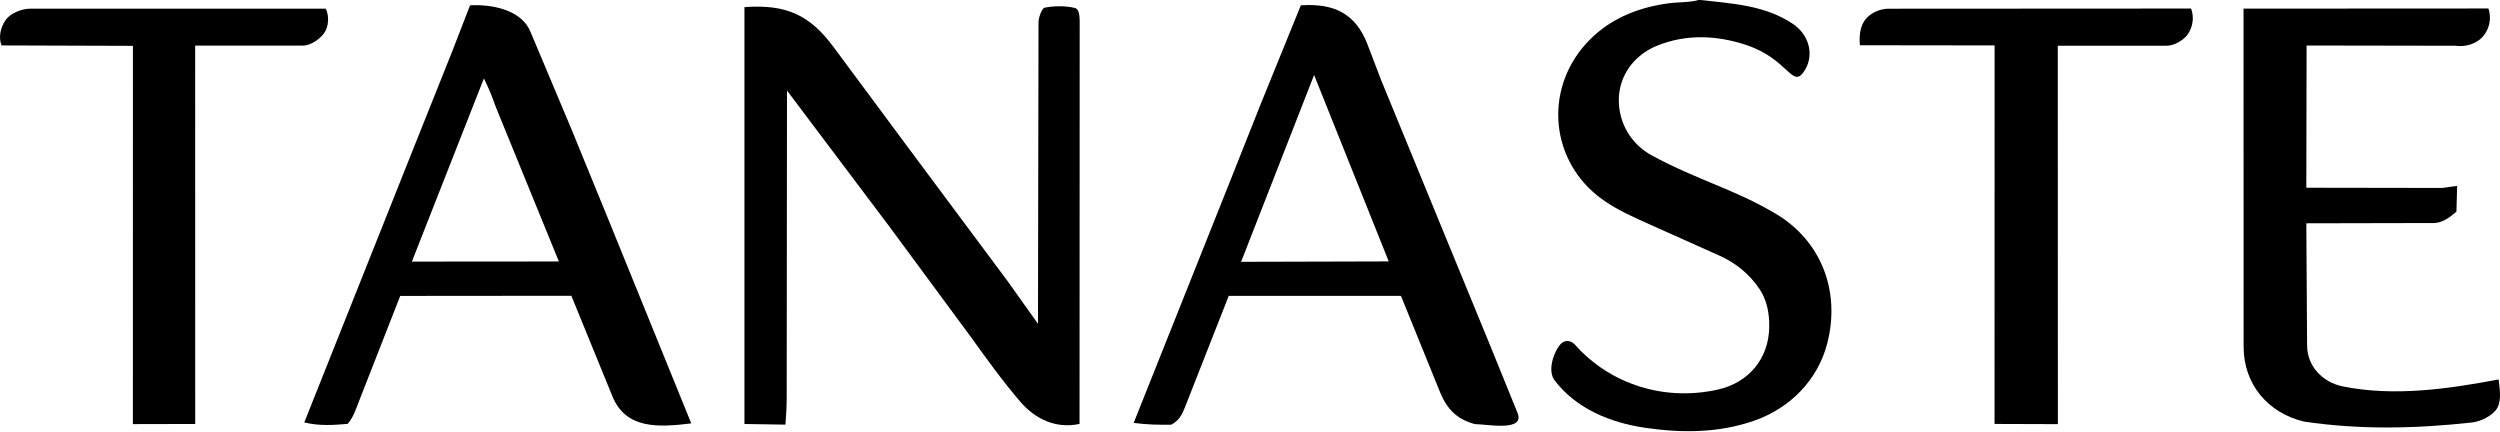
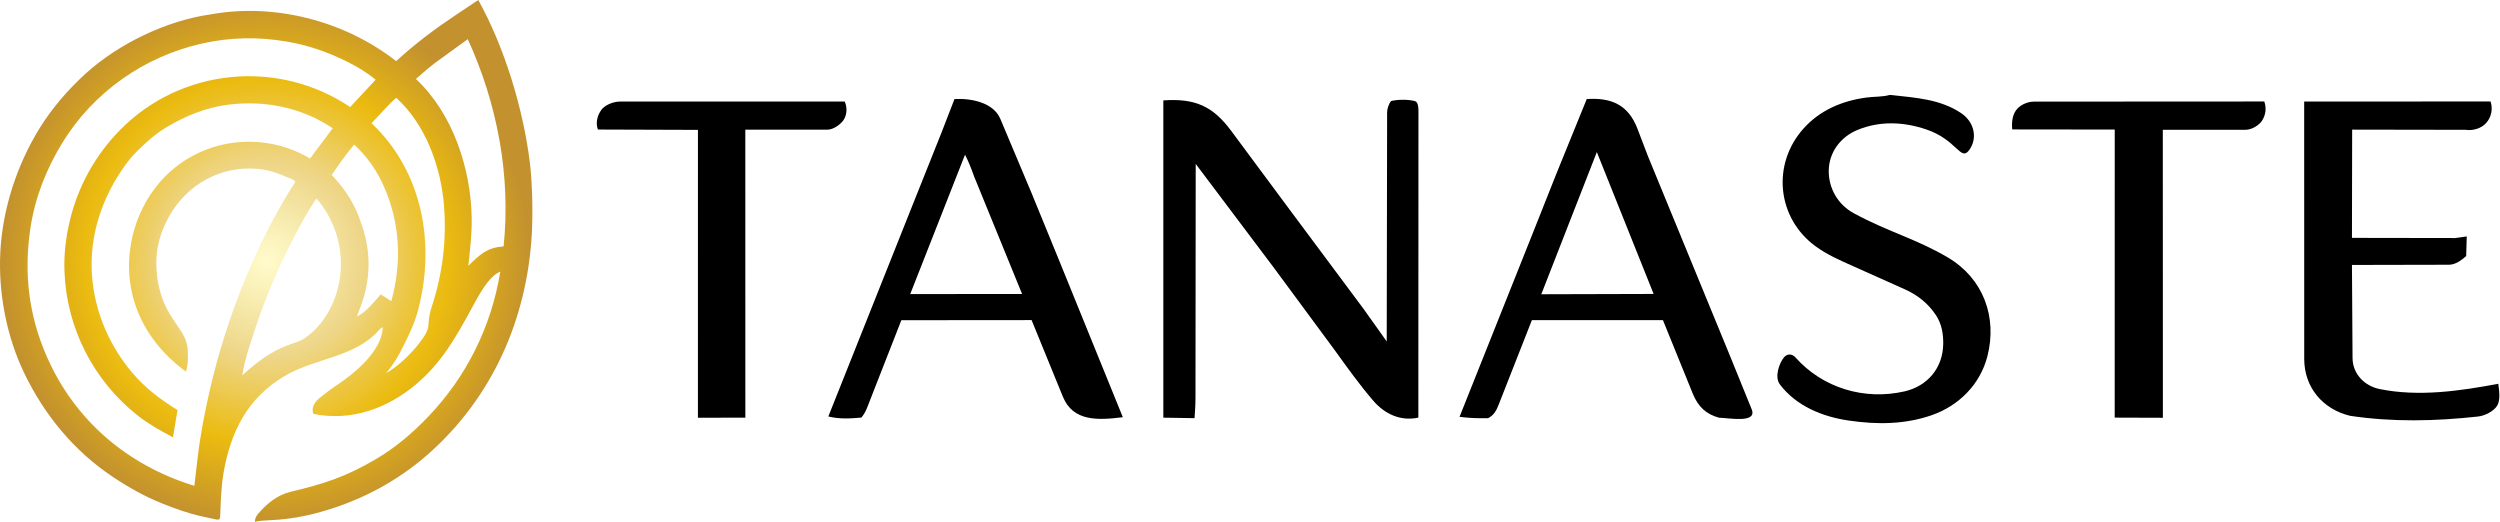
- <svg xmlns="http://www.w3.org/2000/svg" id="Text" viewBox="0 0 1490 256.99" fill="currentColor">
-   <g id="Tanaste">
-     <path d="M1374.57,133.09l.46,72.86c.08,12.73,9.63,21.98,21.19,24.33,30.63,6.23,62.85,1.54,92.96-4.13.59,5.02,1.85,12.26-.77,16.93-2.56,4.57-9.84,8.15-15.08,8.72-33.86,3.7-66.87,4.42-100.13-.54-21.39-5.08-36.01-22.16-36.01-44.61l-.04-201.51,145.97-.08c2.05,6.3.39,12.65-3.53,16.95-3.82,4.18-10.16,6.1-16.04,5.26l-88.82-.15-.16,84.77,80.99.13,8.9-1.25-.43,15.38c-3.73,3.22-8.33,6.77-13.54,6.78l-75.92.16Z" />
-     <path d="M1226.5,252.79l-37.75-.12.03-225.6-80.28-.1c-.54-5.52.17-10.9,2.8-14.74,2.7-3.94,8.48-7.04,14.22-7.04l180.38-.1c1.9,5.25,1.07,10.7-1.87,15.21-2,3.08-7.66,6.94-12.63,6.94h-64.97s.06,225.56.06,225.56Z" />
-     <path d="M1012.34,0h1.27c19.12,2.17,38.47,3.14,54.99,14.27,10.21,6.88,12.98,19.58,6.21,28.85s-9.44-8.04-33.77-16.21c-17.77-5.96-36.08-6.74-53.53.37-13.7,5.59-22.53,17.83-22.7,31.99-.17,13.66,7.09,26.57,19.7,33.38,27.61,14.92,49.14,20.06,73.85,34.76,27.28,16.23,38.67,46.31,30.66,77.33-5.61,21.72-22.12,38.63-43.85,46.11-20.96,7.21-42.52,7.34-64.68,4.11-20.67-3.02-41.06-11.32-53.94-28.27-4.4-5.79-.55-16.71,3.21-21.23,2.73-3.28,6.61-2.61,8.88-.06,21.46,24.16,54.09,33.83,85.35,26.75,18.19-4.12,30.18-18.34,30.47-37.15.12-8.02-1.23-15.84-5.7-22.59-6-9.06-14.26-15.71-24.1-20.11l-40.93-18.32c-10.25-4.59-19.93-8.77-28.98-15.31-30.47-22.02-34.86-64.28-9.69-92.41,12.75-14.25,30.02-21.7,49.34-24.28,6.18-.83,12.53-.42,17.96-1.98Z" />
-     <path d="M858.39,234.03l-23.42-57.69-102.64-.02-25.91,65.95c-1.88,4.79-3.65,8.39-8.4,10.85-7.53.08-13.82.04-22.35-1.06l57.71-144.71,18.05-45.47,18.59-45.71,5.29-12.99c19.2-1.26,32.5,4.39,39.74,23.35l8.1,21.2,65.12,158.51,16.19,39.88c4.66,11.48-18.78,6.59-25.39,6.66-10.32-2.72-16.52-8.65-20.67-18.74ZM827.68,155.8l-44.48-111.11-43.5,111.35,87.98-.24Z" />
-     <path d="M643.49,13.62l-.08,229.31v9.71c-13.83,3.06-26.31-2.75-35.29-13.2-10.69-12.45-19.92-25.33-29.63-38.81l-48.3-65.44-61.14-81.23-.18,182.69c0,6.09-.33,10.62-.74,16.43l-24.44-.38V4.23c24.79-1.74,38.75,4.45,53.09,23.78l45.91,61.88,57.77,77.57,18.18,25.53.31-179.69c0-2.51,1.57-7.22,3.27-8.63,5.2-1.19,12.8-1.33,18.4.07,2.65.66,2.89,5.06,2.89,8.87Z" />
-     <path d="M365.02,236.25l-24.49-59.97-102,.09-24.49,62.56c-1.98,5.06-3.32,9.59-6.83,13.7-9.24.8-17.22,1.25-25.86-.87l64.78-162.6,23.53-58.91,10.49-27.08c12.88-.71,30.46,2.58,35.92,15.56l24.47,58.15,22.41,54.79,49.04,120.67c-19.47,2.4-38.94,3.55-46.96-16.08ZM333.09,155.84l-37.65-92.23c-2.11-5.99-4.27-11.43-7.04-16.86l-42.92,109.16,87.61-.07Z" />
-     <path d="M116.35,252.69l-37.15.08.02-225.44L.91,27.07c-1.89-4.65-.73-10.74,2.68-15.45,2.45-3.38,8.85-6.47,14.72-6.47h175.81c2.14,4.26,1.9,10.47-.91,14.55-2.14,3.11-7.68,7.47-12.66,7.47h-64.23s.03,225.52.03,225.52Z" />
+ <svg xmlns="http://www.w3.org/2000/svg" viewBox="0 0 1957.87 408.64">
+   <defs>
+     <style>
+       .cls-1 {
+         fill: currentColor;
+         stroke: #currentColor;
+         stroke-miterlimit: 10;
+       }
+ 
+       .cls-2 {
+         fill: url(#radial-gradient);
+       }
+     </style>
+     <radialGradient id="radial-gradient" cx="208.47" cy="204.32" fx="208.47" fy="204.32" r="206.41" gradientUnits="userSpaceOnUse">
+       <stop offset="0" stop-color="#fffbcc" />
+       <stop offset=".11" stop-color="#faf1ba" />
+       <stop offset=".34" stop-color="#efd98e" />
+       <stop offset=".37" stop-color="#eed688" />
+       <stop offset=".69" stop-color="#ebbb10" />
+       <stop offset="1" stop-color="#c3922e" />
+     </radialGradient>
+   </defs>
+   <g id="Logo">
+     <path class="cls-2" d="M199.69,408.64h-.03c-.14-2.19.83-4.32,2.51-6.29,6.64-7.79,14.98-14.74,25.34-17.19,26.51-6.27,43.4-11.8,66.98-25.66,15.29-8.99,28.47-20.27,40.84-33.17,29.75-31.05,49.46-70.24,56.46-113.61-9.68,3.97-17.65,20.15-22.47,28.92-12.4,22.56-23.15,42.01-43.07,58.95-22.57,19.19-50.91,29.54-80.7,23.59-2.34-5.06,1.32-9.78,5.18-12.85,4.32-3.43,8.26-6.55,12.85-9.59,14.3-9.45,35.63-26.91,36.2-45.61-.91.56-2.43,1.61-3.21,2.52-18.1,21.16-50.06,21.69-74.05,36.05-28.5,17.07-41.68,42.96-47.33,74.92-2.09,11.85-2.27,23.33-2.78,35.35-.02.44-.5,1.75-.92,1.85s-1.57.14-2.08.03l-11.14-2.41c-10.67-2.31-20.59-5.93-30.7-9.93-14.15-5.6-26.83-12.77-39.53-21.26-30.04-20.08-53.12-48.07-68.87-80.63C5.17,263.7-1.38,229.64.24,197.59c1.72-33.95,12.94-68.21,30.79-97.22,9.5-15.44,22.7-30.66,36.15-42.84,25.69-23.25,63.15-41.41,97.78-46.26,50.07-9.12,104.99,5.08,145.27,36.6,14.89-13.63,30.32-25.22,46.72-36.14l17.62-11.72c20.62,37.09,35.01,84.79,40.34,126.77,2.06,16.24,2.53,41.89,1.5,58.05-4.16,65.72-30.84,125.99-80.2,170.03-25.96,23.16-56.98,39.04-90.68,47.55-12.45,3.14-24.22,4.64-36.85,5.15-3.12.13-6.41.39-9.01,1.1ZM242.8,124.15l17.76-23.7c-24.23-16.3-53.48-22.24-82.61-18.36-16.89,2.25-32.16,8.54-46.76,17.1-9.62,5.64-15.36,11.09-23.27,18.67-4.91,4.71-8.83,9.86-12.69,15.59-17.42,25.84-26.34,56.29-22.67,87.73,3.05,26.12,13.94,50.37,30.7,70.33,10.23,12.19,22.16,21.25,35.78,29.6l-3.58,21.37c-10.17-5.44-19.07-10.3-27.63-17.07-34.73-27.44-55.7-68.56-57.34-112.81-.5-13.63.97-25.79,4.01-38.94,6.31-27.28,19.97-51.95,39.51-71.84,47.7-48.54,123.67-55.98,180.23-17.97l19.95-21.41c-7.16-5.89-14.6-10.33-22.77-14.36-15.1-7.45-30.27-12.72-46.81-15.52-22.52-3.81-44.15-3.49-66.59,1.57-45.09,10.16-84.78,38.02-109.07,77.52-12.74,20.72-21.64,43.36-25.2,67.47-5.17,34.96-1.2,68.05,12.98,100.3,21.85,49.7,62.93,84.94,115.47,101.04l2.57-21.86c2.18-18.53,5.63-36.23,9.85-54.45,12.72-54.84,35.99-114.29,66.68-161.79-1.72-2.07-3.84-2.47-6-3.41-7.63-3.34-15.09-5.92-23.49-6.69-28.93-2.64-55.52,12.24-69.52,37.46-6.71,12.09-10.42,25.09-9.81,39.11,1.72,39.4,23.1,46.12,24.47,64.42.47,6.19.44,11.64-1.28,17.82-24.59-17.98-41.11-43.07-44.12-72.96-2.58-25.66,5.13-52,20.83-72.03,28.82-36.76,80.59-45.57,120.4-21.96ZM366.78,208.15c9.43-9.14,14.58-14.21,27.6-15.19,5.81-55.23-5-111.99-28.04-162.28l-23.66,17.15c-5.91,4.29-11.2,8.91-16.95,14.03,29.13,27.18,43.13,70.66,43.67,109.07.18,12.61-1.26,24.43-2.62,37.22ZM328.05,269.16c11.78-15.21,4.69-12.65,10.07-28.96,8.4-25.49,11.73-52.03,9.62-78.9-2.38-30.38-14.31-63.87-37.44-84.67-2.65,2.21-4.61,4.18-6.87,6.59l-12.45,13.29c40.05,37.87,50.09,94.41,36.51,146.04-2.71,10.29-6.94,19.08-11.58,28.42-3.84,7.73-7.77,14.51-13.51,21.2,8.97-4.84,19.52-15.1,25.64-23.02ZM292.83,236.65l5.4-6.13,8.24,5.35c8.26-30.5,6.98-60.68-5.74-89.64-5.52-12.57-13.17-23.6-23.39-33.02-6.53,7.9-12.01,15.62-17.57,23.82,10.71,11.14,18.52,23.47,23.13,37.98,7.73,20.94,7.58,43.31-.16,64.15l-3.27,8.79c5.32-2.8,9.39-6.78,13.37-11.3ZM224.58,270.63c4.34-1.8,9.33-2.76,13.37-5.36,4.93-3.18,9.59-7.44,13.2-12.08,22.54-28.87,20.63-70.23-3.36-97.76-8.17,12.2-14.29,23.75-20.5,36.06-10.02,19.8-18.38,39.65-25.69,60.64-4.47,13.97-9.51,27.17-11.88,41.83,11.25-10.32,21.67-18.07,34.87-23.33Z" />
+   </g>
+   <g id="Text">
+     <g id="Tanaste">
+       <path class="cls-1" d="M1841.93,207.49l.46,72.86c.08,12.73,9.63,21.98,21.19,24.33,30.63,6.23,62.85,1.54,92.96-4.13.59,5.02,1.85,12.26-.77,16.93-2.56,4.57-9.84,8.15-15.08,8.72-33.86,3.7-66.87,4.42-100.13-.54-21.39-5.08-36.01-22.16-36.01-44.61l-.04-201.51,145.97-.08c2.05,6.3.39,12.65-3.53,16.95-3.82,4.18-10.16,6.1-16.04,5.26l-88.82-.15-.16,84.77,80.99.13,8.9-1.25-.43,15.38c-3.73,3.22-8.33,6.77-13.54,6.78l-75.92.16Z" />
+       <path class="cls-1" d="M1693.87,327.18l-37.75-.12.03-225.6-80.28-.1c-.54-5.52.17-10.9,2.8-14.74,2.7-3.94,8.48-7.04,14.22-7.04l180.38-.1c1.9,5.25,1.07,10.7-1.87,15.21-2,3.08-7.66,6.94-12.63,6.94h-64.97s.06,225.56.06,225.56Z" />
+       <path class="cls-1" d="M1479.71,74.4h1.27c19.12,2.17,38.47,3.14,54.99,14.27,10.21,6.88,12.98,19.58,6.21,28.85s-9.44-8.04-33.77-16.21c-17.77-5.96-36.08-6.74-53.53.37-13.7,5.59-22.53,17.83-22.7,31.99-.17,13.66,7.09,26.57,19.7,33.38,27.61,14.92,49.14,20.06,73.85,34.76,27.28,16.23,38.67,46.31,30.66,77.33-5.61,21.72-22.12,38.63-43.85,46.11-20.96,7.21-42.52,7.34-64.68,4.11-20.67-3.02-41.06-11.32-53.94-28.27-4.4-5.79-.55-16.71,3.21-21.23,2.73-3.28,6.61-2.61,8.88-.06,21.46,24.16,54.09,33.83,85.35,26.75,18.19-4.12,30.18-18.34,30.47-37.15.12-8.02-1.23-15.84-5.7-22.59-6-9.06-14.26-15.71-24.1-20.11l-40.93-18.32c-10.25-4.59-19.93-8.77-28.98-15.31-30.47-22.02-34.86-64.28-9.69-92.41,12.75-14.25,30.02-21.7,49.34-24.28,6.18-.83,12.53-.42,17.96-1.98Z" />
+       <path class="cls-1" d="M1325.75,308.42l-23.42-57.69-102.64-.02-25.91,65.95c-1.88,4.79-3.65,8.39-8.4,10.85-7.53.08-13.82.04-22.35-1.06l57.71-144.71,18.05-45.47,18.59-45.71,5.29-12.99c19.2-1.26,32.5,4.39,39.74,23.35l8.1,21.2,65.12,158.51,16.19,39.88c4.66,11.48-18.78,6.59-25.39,6.66-10.32-2.72-16.52-8.65-20.67-18.74ZM1295.04,230.2l-44.48-111.11-43.5,111.35,87.98-.24Z" />
+       <path class="cls-1" d="M1110.86,88.02l-.08,229.31v9.71c-13.83,3.06-26.31-2.75-35.29-13.2-10.69-12.45-19.92-25.33-29.63-38.81l-48.3-65.44-61.14-81.23-.18,182.69c0,6.09-.33,10.62-.74,16.43l-24.44-.38V78.63c24.79-1.74,38.75,4.45,53.09,23.78l45.91,61.88,57.77,77.57,18.18,25.53.31-179.69c0-2.51,1.57-7.22,3.27-8.63,5.2-1.19,12.8-1.33,18.4.07,2.65.66,2.89,5.06,2.89,8.87Z" />
+       <path class="cls-1" d="M832.38,310.65l-24.49-59.97-102,.09-24.49,62.56c-1.98,5.06-3.32,9.59-6.83,13.7-9.24.8-17.22,1.25-25.86-.87l64.78-162.6,23.53-58.91,10.49-27.08c12.88-.71,30.46,2.58,35.92,15.56l24.47,58.15,22.41,54.79,49.04,120.67c-19.47,2.4-38.94,3.55-46.96-16.08ZM800.45,230.23l-37.65-92.23c-2.11-5.99-4.27-11.43-7.04-16.86l-42.92,109.16,87.61-.07Z" />
+       <path class="cls-1" d="M583.72,327.08l-37.15.08.02-225.44-78.31-.27c-1.89-4.65-.73-10.74,2.68-15.45,2.45-3.38,8.85-6.47,14.72-6.47h175.81c2.14,4.26,1.9,10.47-.91,14.55-2.14,3.11-7.68,7.47-12.66,7.47h-64.23s.03,225.52.03,225.52Z" />
+     </g>
  </g>
</svg>
